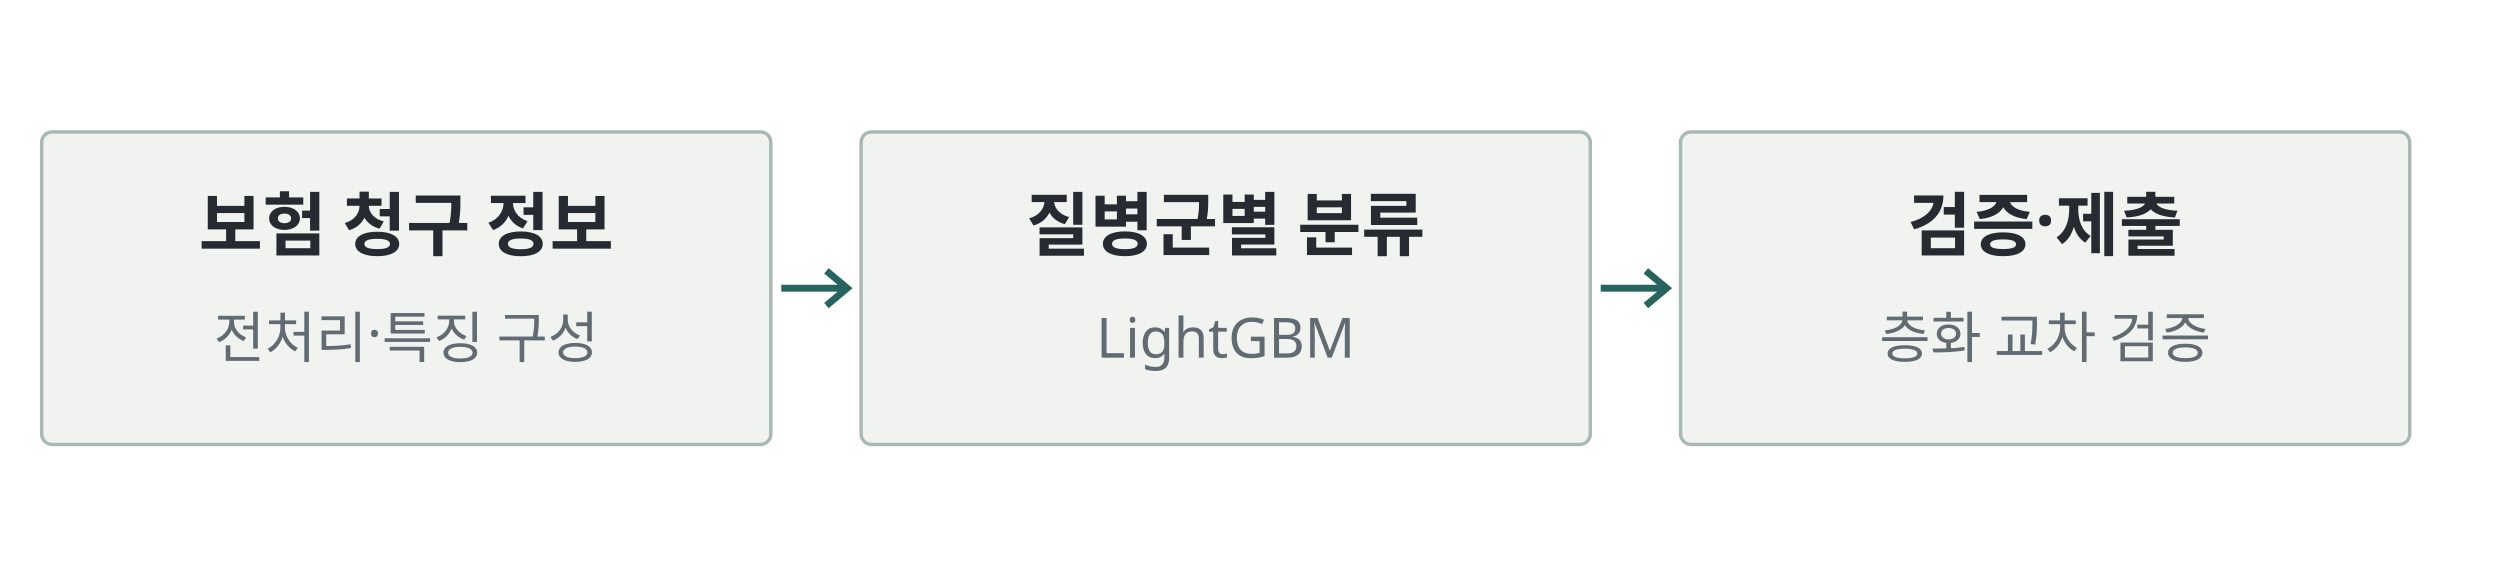
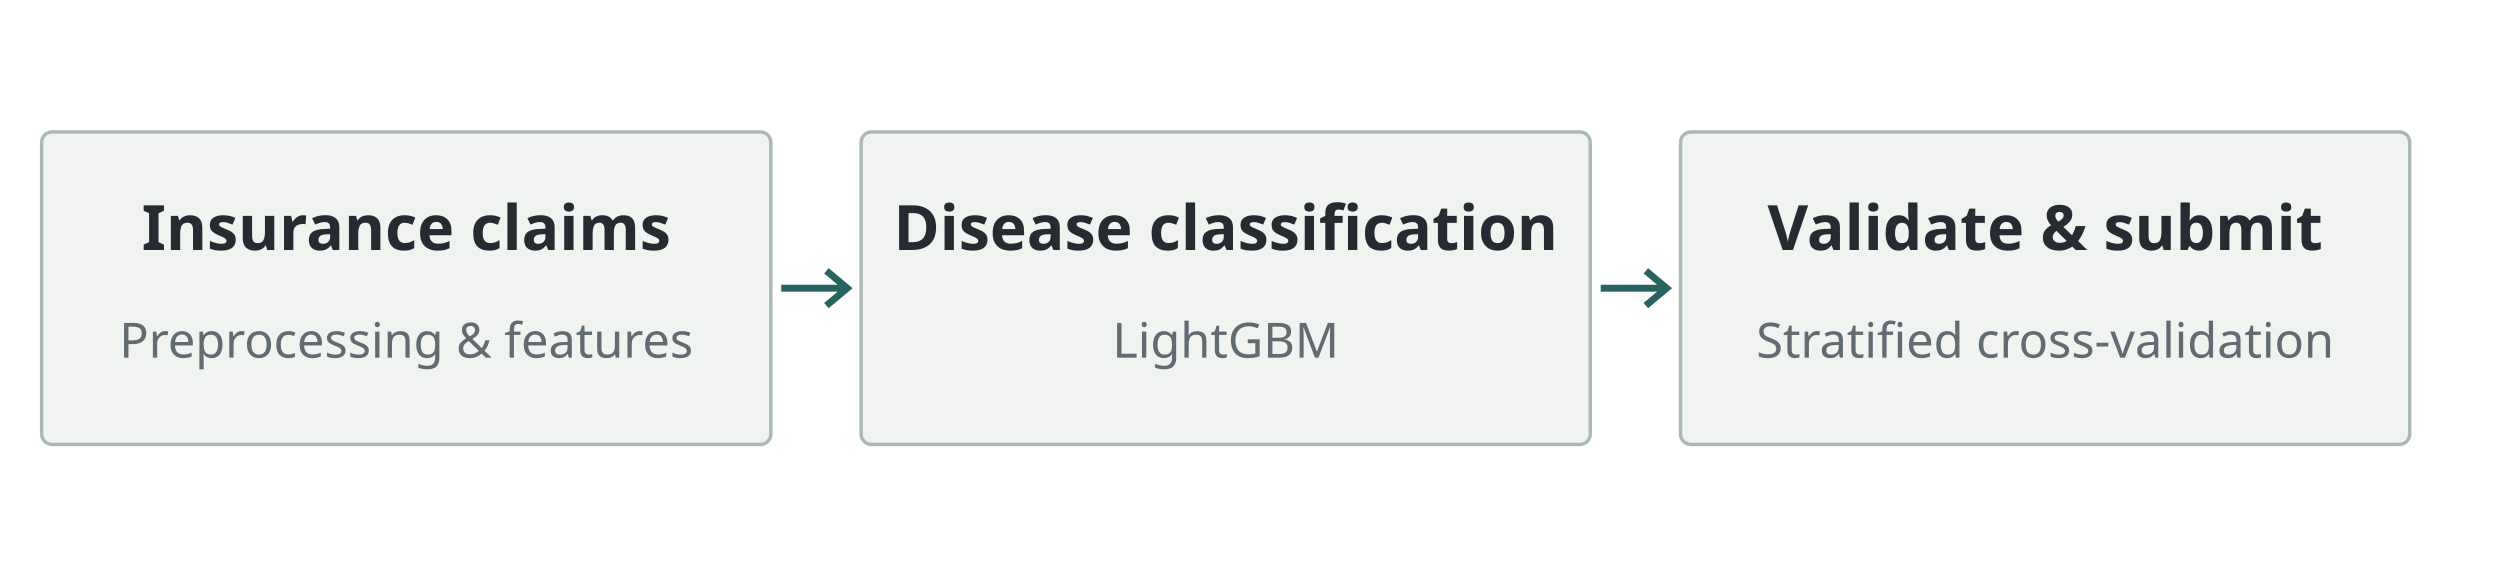
<svg xmlns="http://www.w3.org/2000/svg" viewBox="0 0 720 165">
  <g font-family="system-ui,sans-serif" fill="#252b30">
    <rect x="12" y="38" width="210" height="90" rx="3" fill="#f1f3f1" stroke="#aab9b4" />
-     <text x="117" y="72" text-anchor="middle" font-size="20" font-weight="600">보험 청구 정보</text>
-     <text x="117" y="103" text-anchor="middle" font-size="16" fill="#626b72">전처리·특징 구성</text>
+     <text x="117" y="72" text-anchor="middle" font-size="18" font-weight="600">Insurance claims</text>
+     <text x="117" y="103" text-anchor="middle" font-size="14" fill="#626b72">Preprocessing &amp; features</text>
    <path d="M225 83h19m-6-5 6 5-6 5" fill="none" stroke="#28645f" stroke-width="2" />
    <rect x="248" y="38" width="210" height="90" rx="3" fill="#f1f3f1" stroke="#aab9b4" />
-     <text x="353" y="72" text-anchor="middle" font-size="20" font-weight="600">질병군별 분류</text>
-     <text x="353" y="103" text-anchor="middle" font-size="16" fill="#626b72">LightGBM</text>
+     <text x="353" y="72" text-anchor="middle" font-size="18" font-weight="600">Disease classification</text>
+     <text x="353" y="103" text-anchor="middle" font-size="14" fill="#626b72">LightGBM</text>
    <path d="M461 83h19m-6-5 6 5-6 5" fill="none" stroke="#28645f" stroke-width="2" />
    <rect x="484" y="38" width="210" height="90" rx="3" fill="#f1f3f1" stroke="#aab9b4" />
-     <text x="589" y="72" text-anchor="middle" font-size="20" font-weight="600">검증·제출</text>
-     <text x="589" y="103" text-anchor="middle" font-size="16" fill="#626b72">층화 교차 검증</text>
+     <text x="589" y="72" text-anchor="middle" font-size="18" font-weight="600">Validate &amp; submit</text>
+     <text x="589" y="103" text-anchor="middle" font-size="14" fill="#626b72">Stratified cross-validation</text>
  </g>
</svg>
